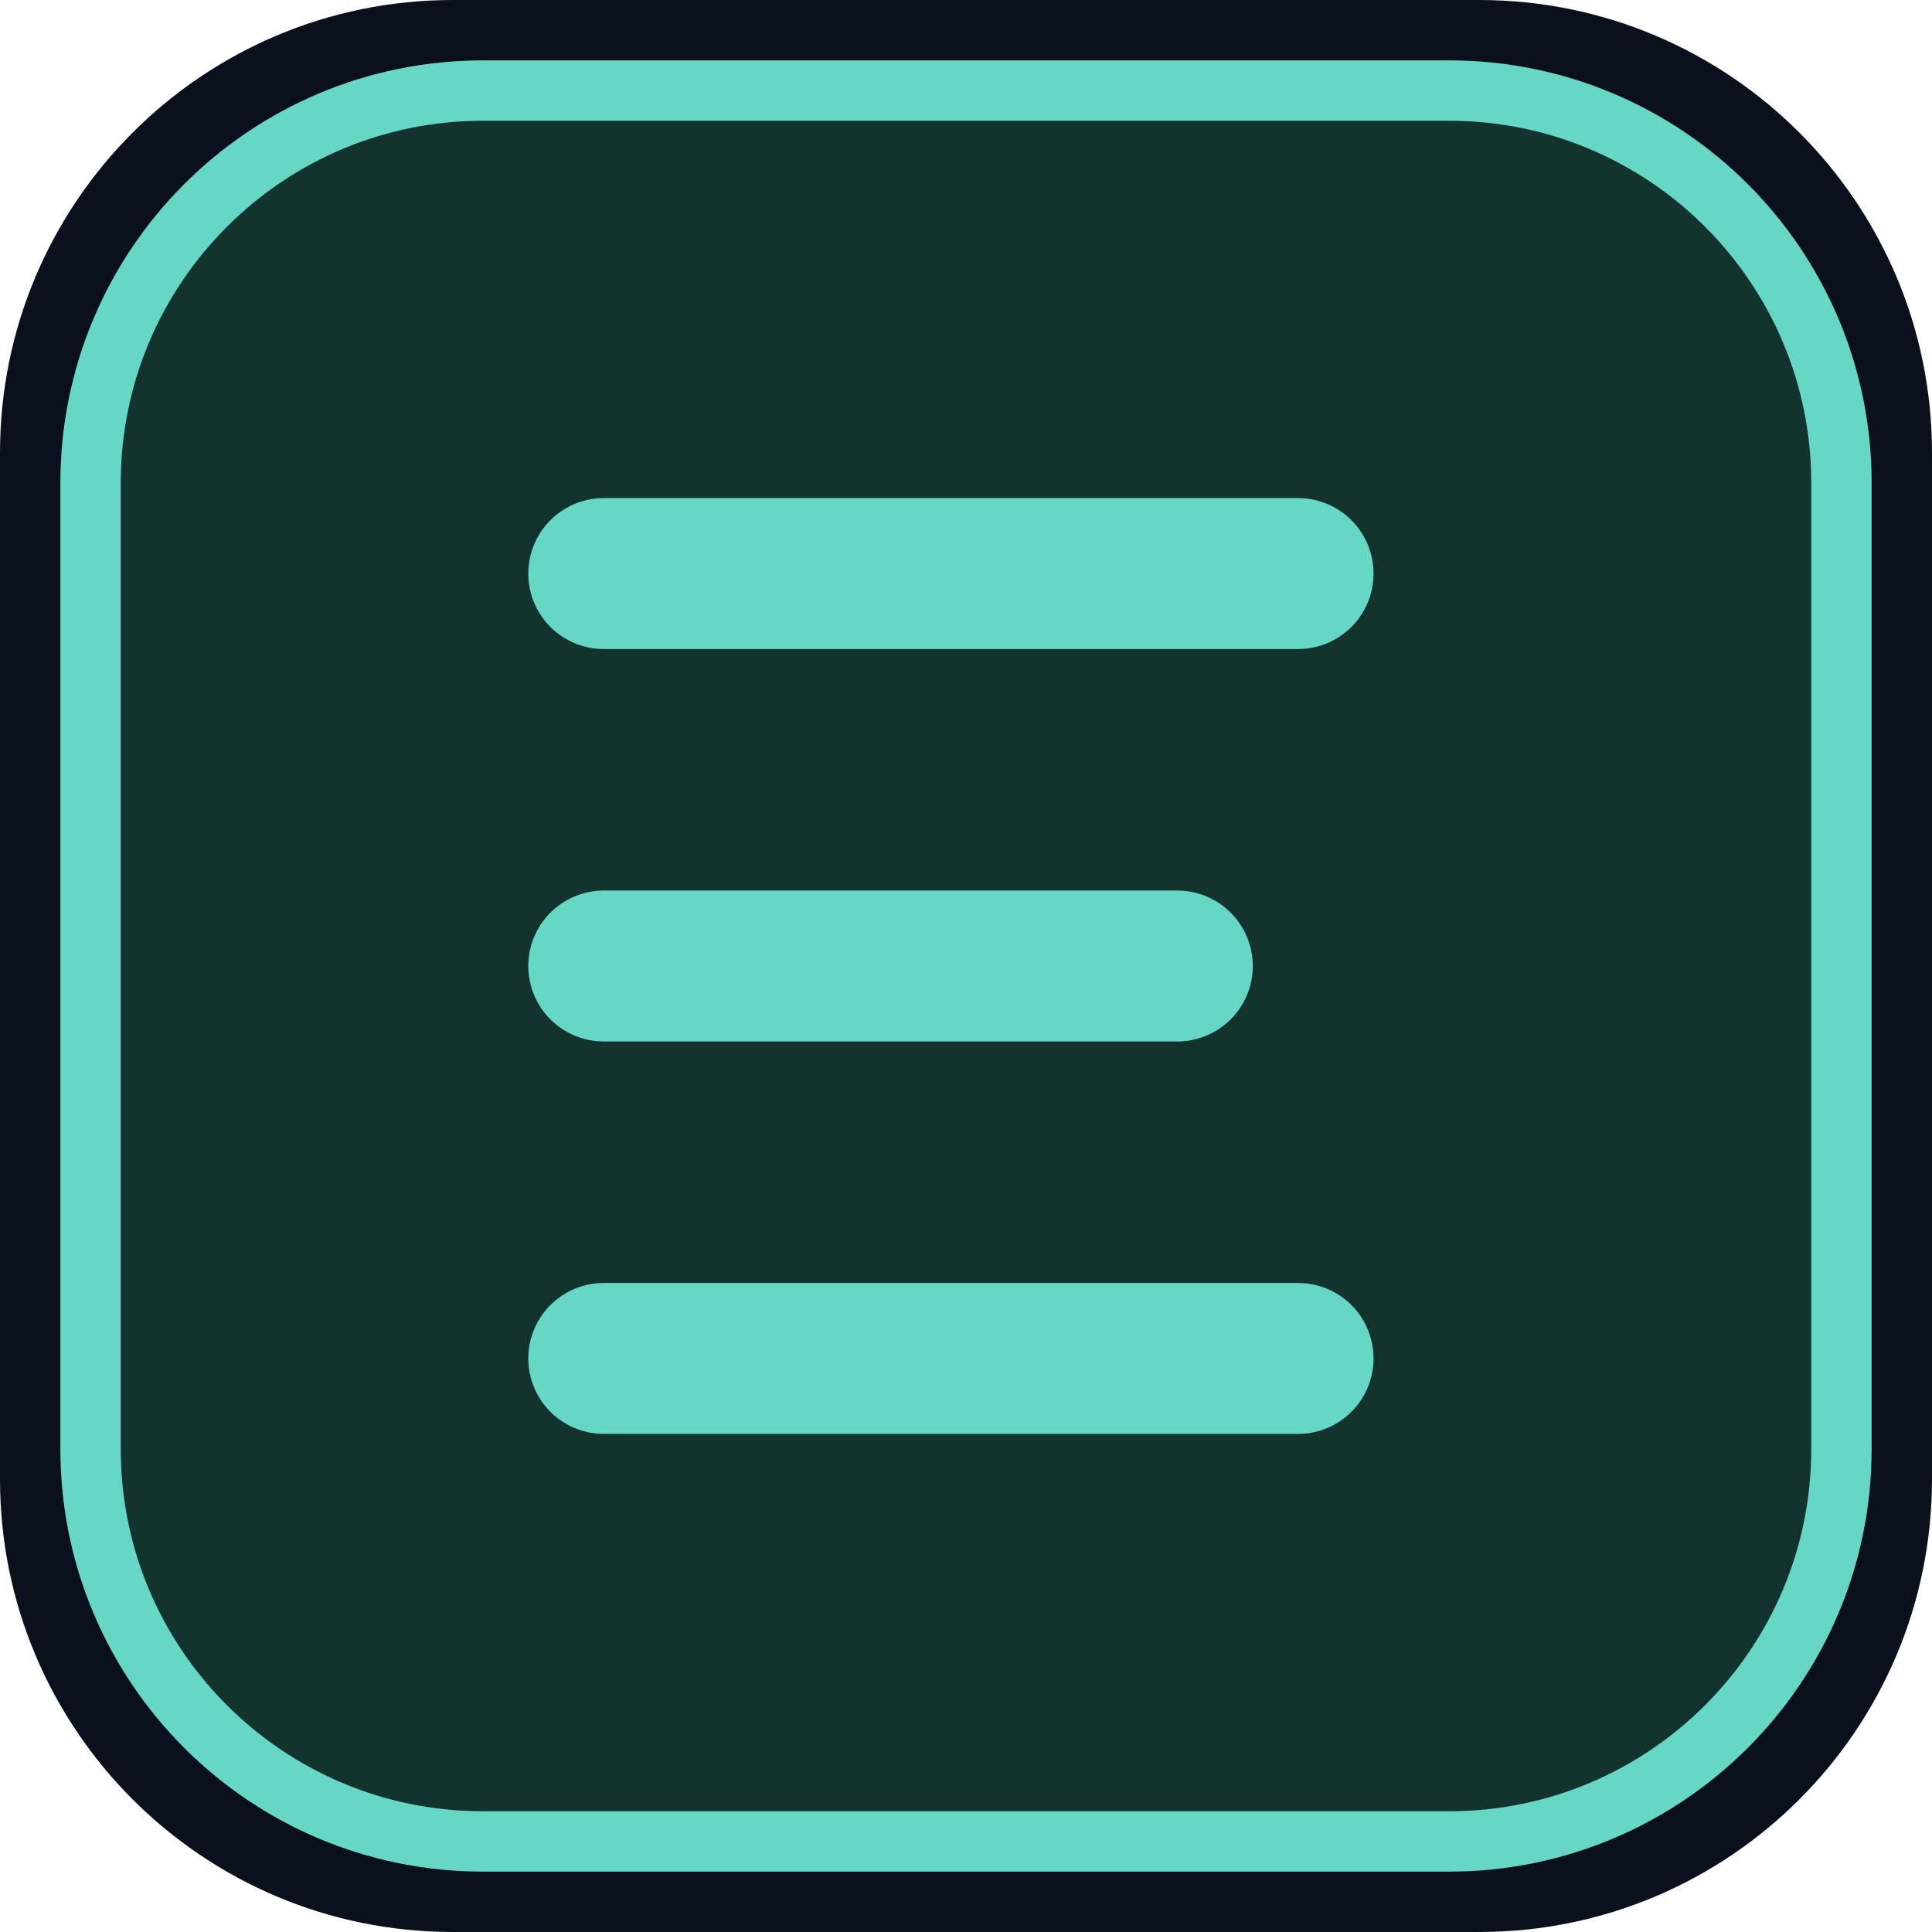
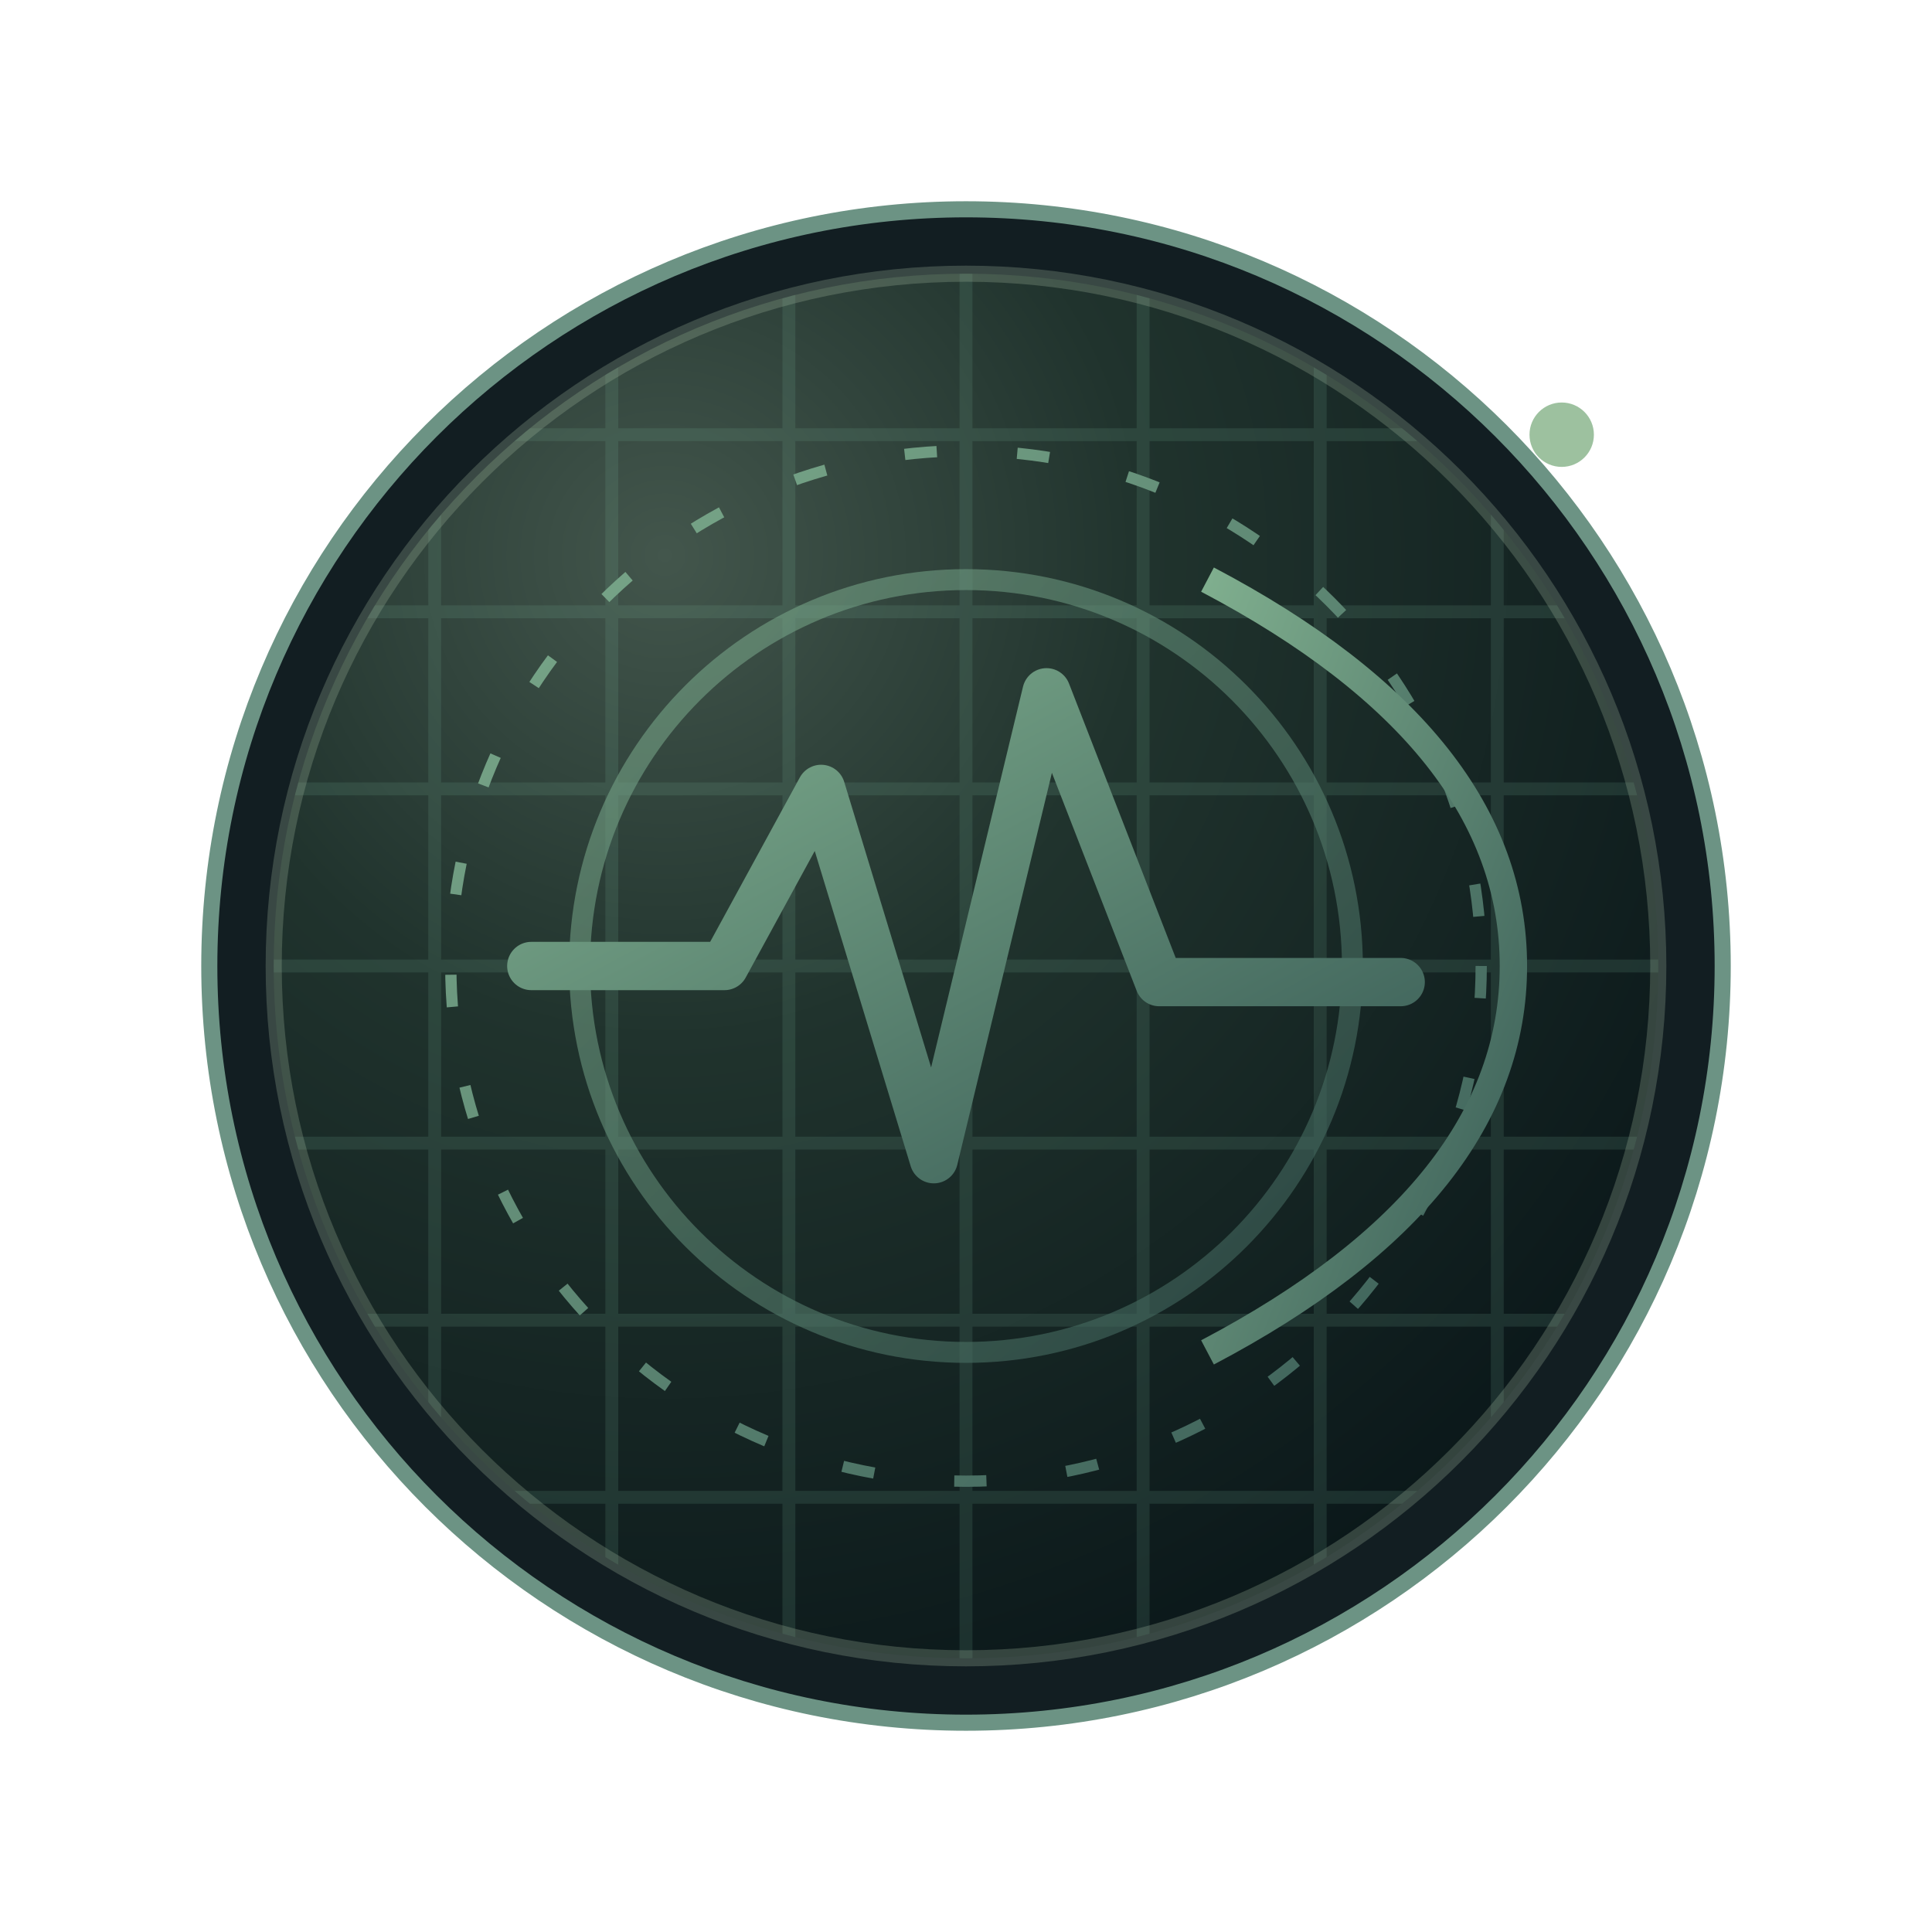
- <svg xmlns="http://www.w3.org/2000/svg" viewBox="0 0 64 64">
-   <rect width="64" height="64" rx="15" fill="#0b111c" />
-   <rect x="3" y="3" width="58" height="58" rx="13" fill="#13332f" stroke="#66d7c5" stroke-width="2" />
-   <path d="M20 19H43M20 32H39M20 45H43" stroke="#66d7c5" stroke-width="5" stroke-linecap="round" />
+ <svg xmlns="http://www.w3.org/2000/svg" viewBox="0 0 120 120">
+   <defs>
+     <radialGradient id="bg" cx=".28" cy=".2" r=".88">
+       <stop stop-color="#43564c" />
+       <stop offset=".4" stop-color="#20332d" />
+       <stop offset="1" stop-color="#0b181a" />
+     </radialGradient>
+     <linearGradient id="signal" x1="0" y1="0" x2="1" y2="1">
+       <stop stop-color="#7fae8e" />
+       <stop offset="1" stop-color="#395c56" />
+     </linearGradient>
+     <clipPath id="cut">
+       <circle cx="60" cy="60" r="43" />
+     </clipPath>
+   </defs>
+   <circle cx="60" cy="60" r="47" fill="#121e22" stroke="#6c9384" stroke-width="1" />
+   <circle cx="60" cy="60" r="43" fill="url(#bg)" />
+   <g clip-path="url(#cut)" stroke="#7db89b" stroke-opacity=".15" stroke-width=".8">
+     <path d="M15 27H105M15 38H105M15 49H105M15 60H105M15 71H105M15 82H105M15 93H105M27 13V107M38 13V107M49 13V107M60 13V107M71 13V107M82 13V107M93 13V107" />
+   </g>
+   <g fill="none" stroke="url(#signal)">
+     <circle cx="60" cy="60" r="32" stroke-width=".7" stroke-dasharray="2 5" />
+     <circle cx="60" cy="60" r="24" stroke-width="1.3" stroke-opacity=".6" />
+     <path d="M33 60H45l6-11 7 23 7-29 7 18h15" stroke-width="3" stroke-linecap="round" stroke-linejoin="round" />
+     <path d="M75 36Q94 46 94 60M75 84Q94 74 94 60" stroke-width="1.7" />
+   </g>
+   <circle cx="60" cy="60" r="43" fill="none" stroke="#a4baa1" stroke-opacity=".27" />
+   <circle cx="97" cy="27" r="2" fill="#9dc19f" />
</svg>
